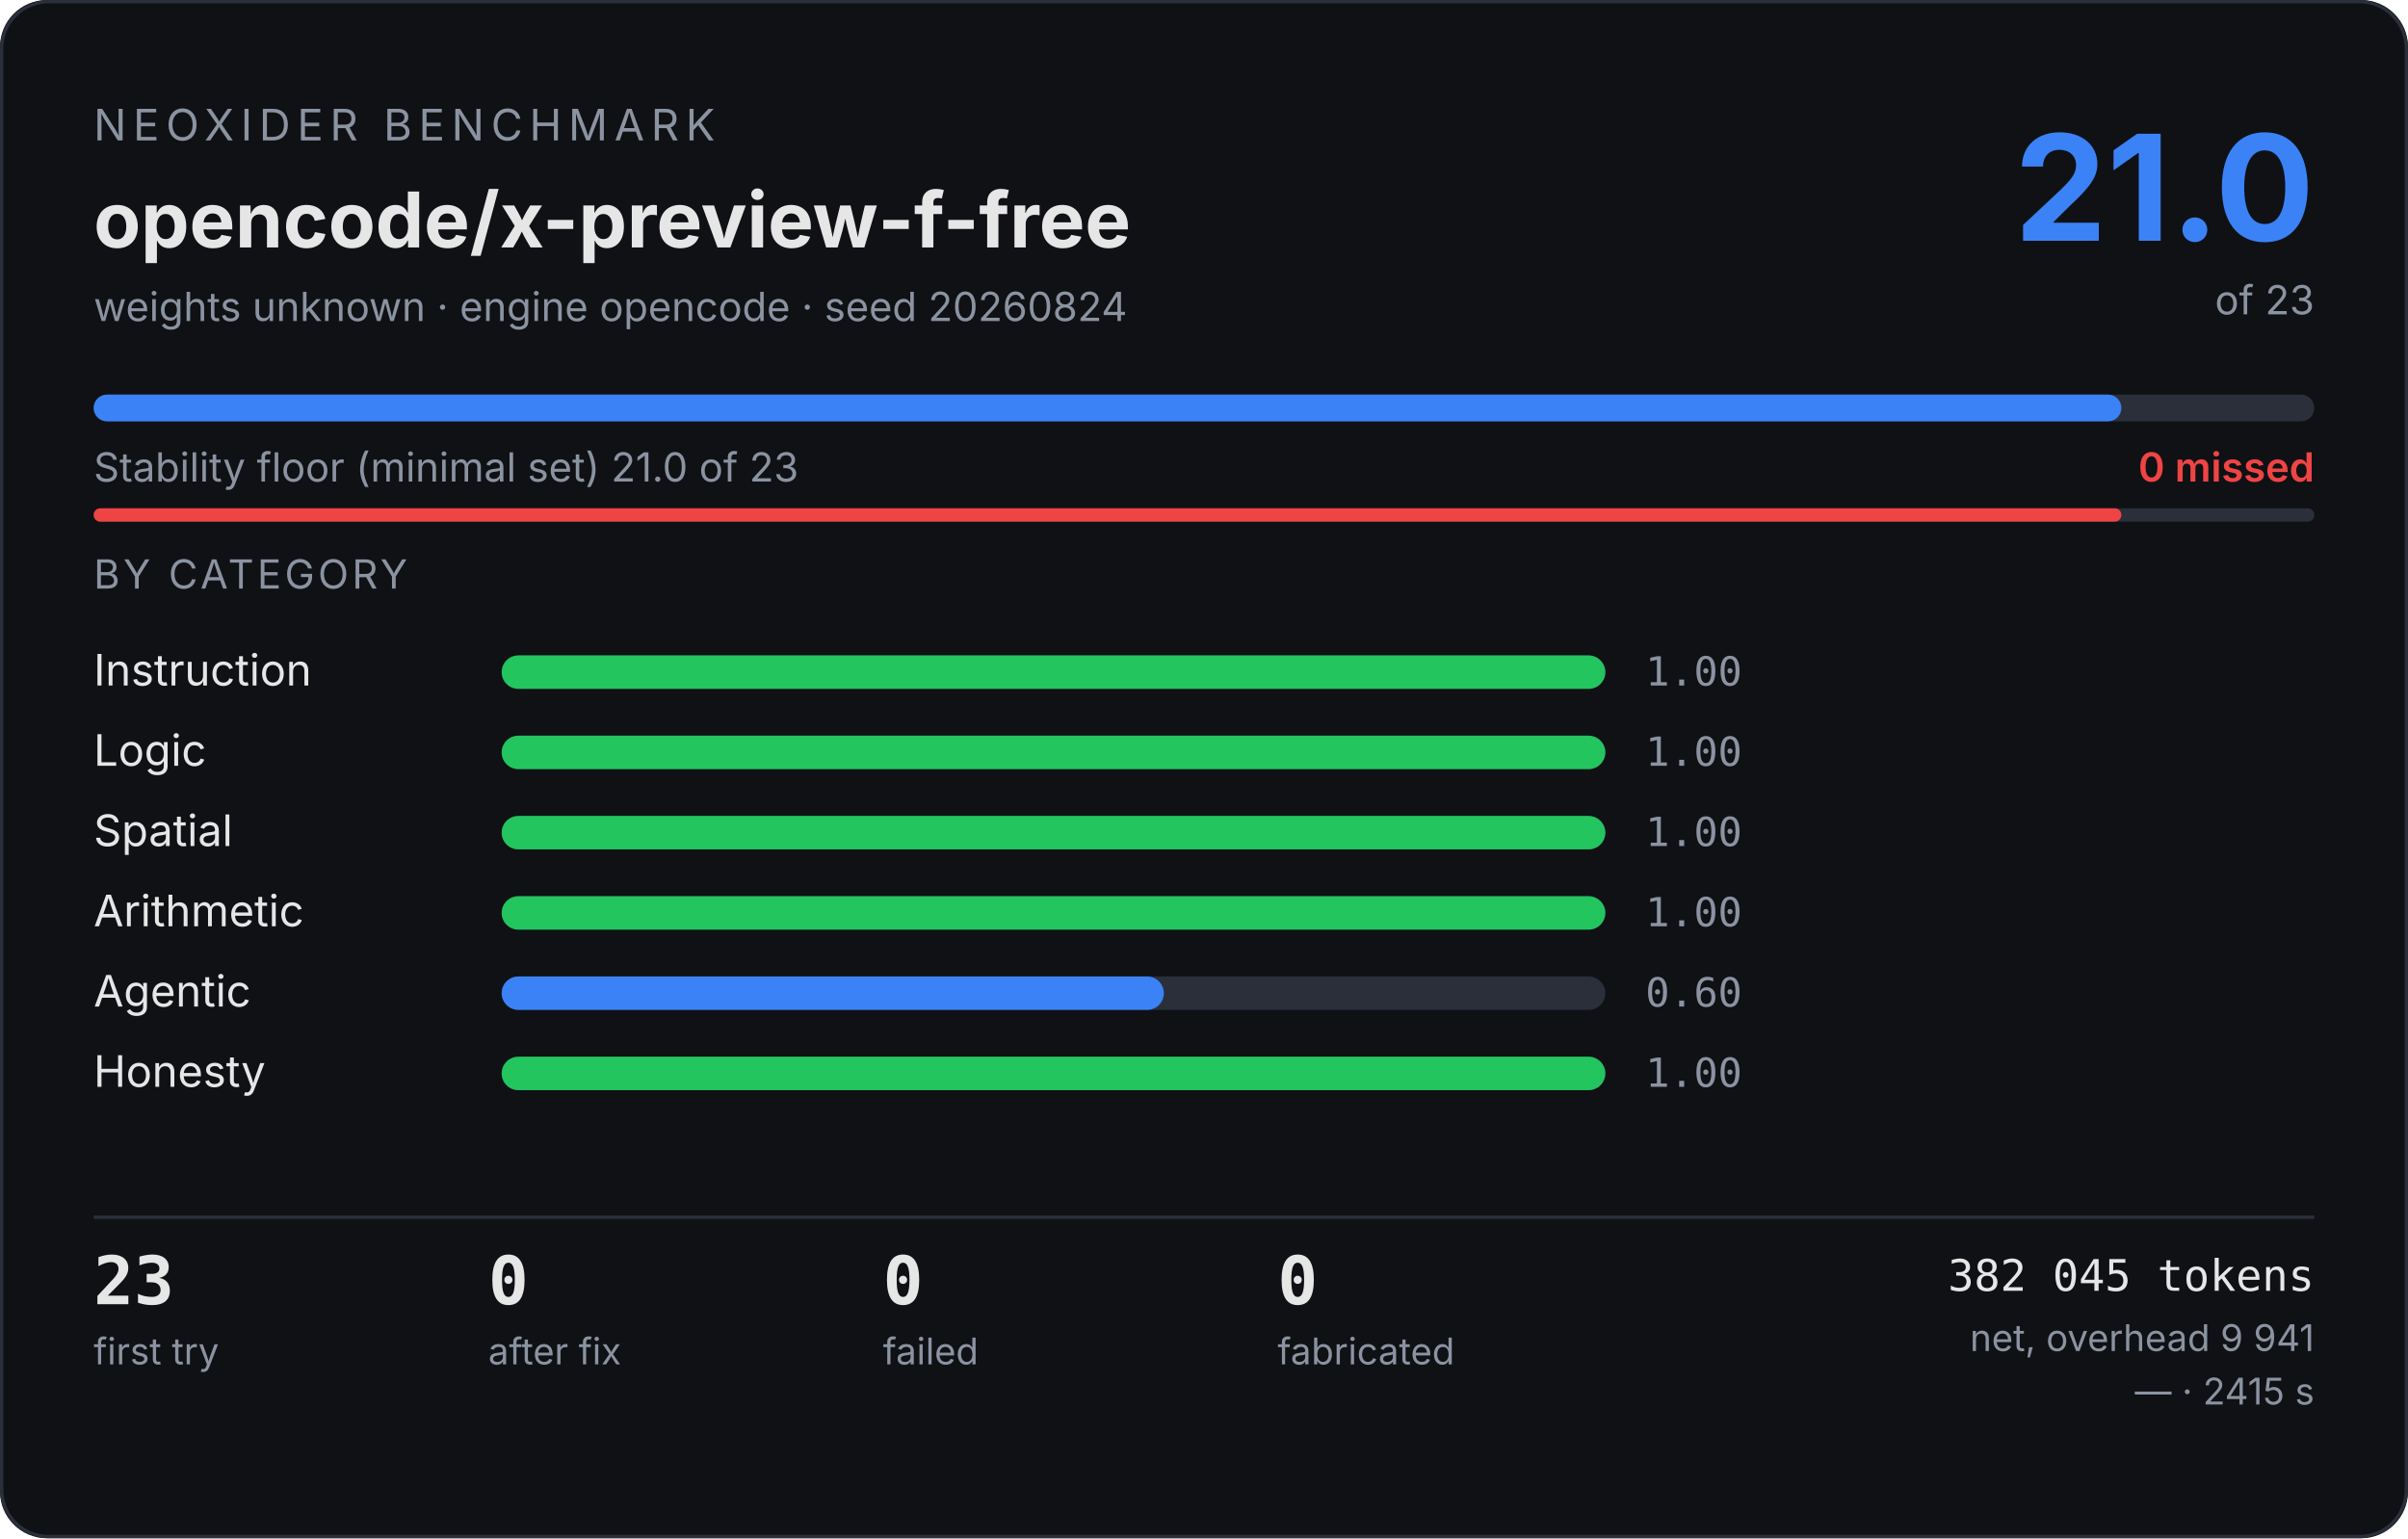
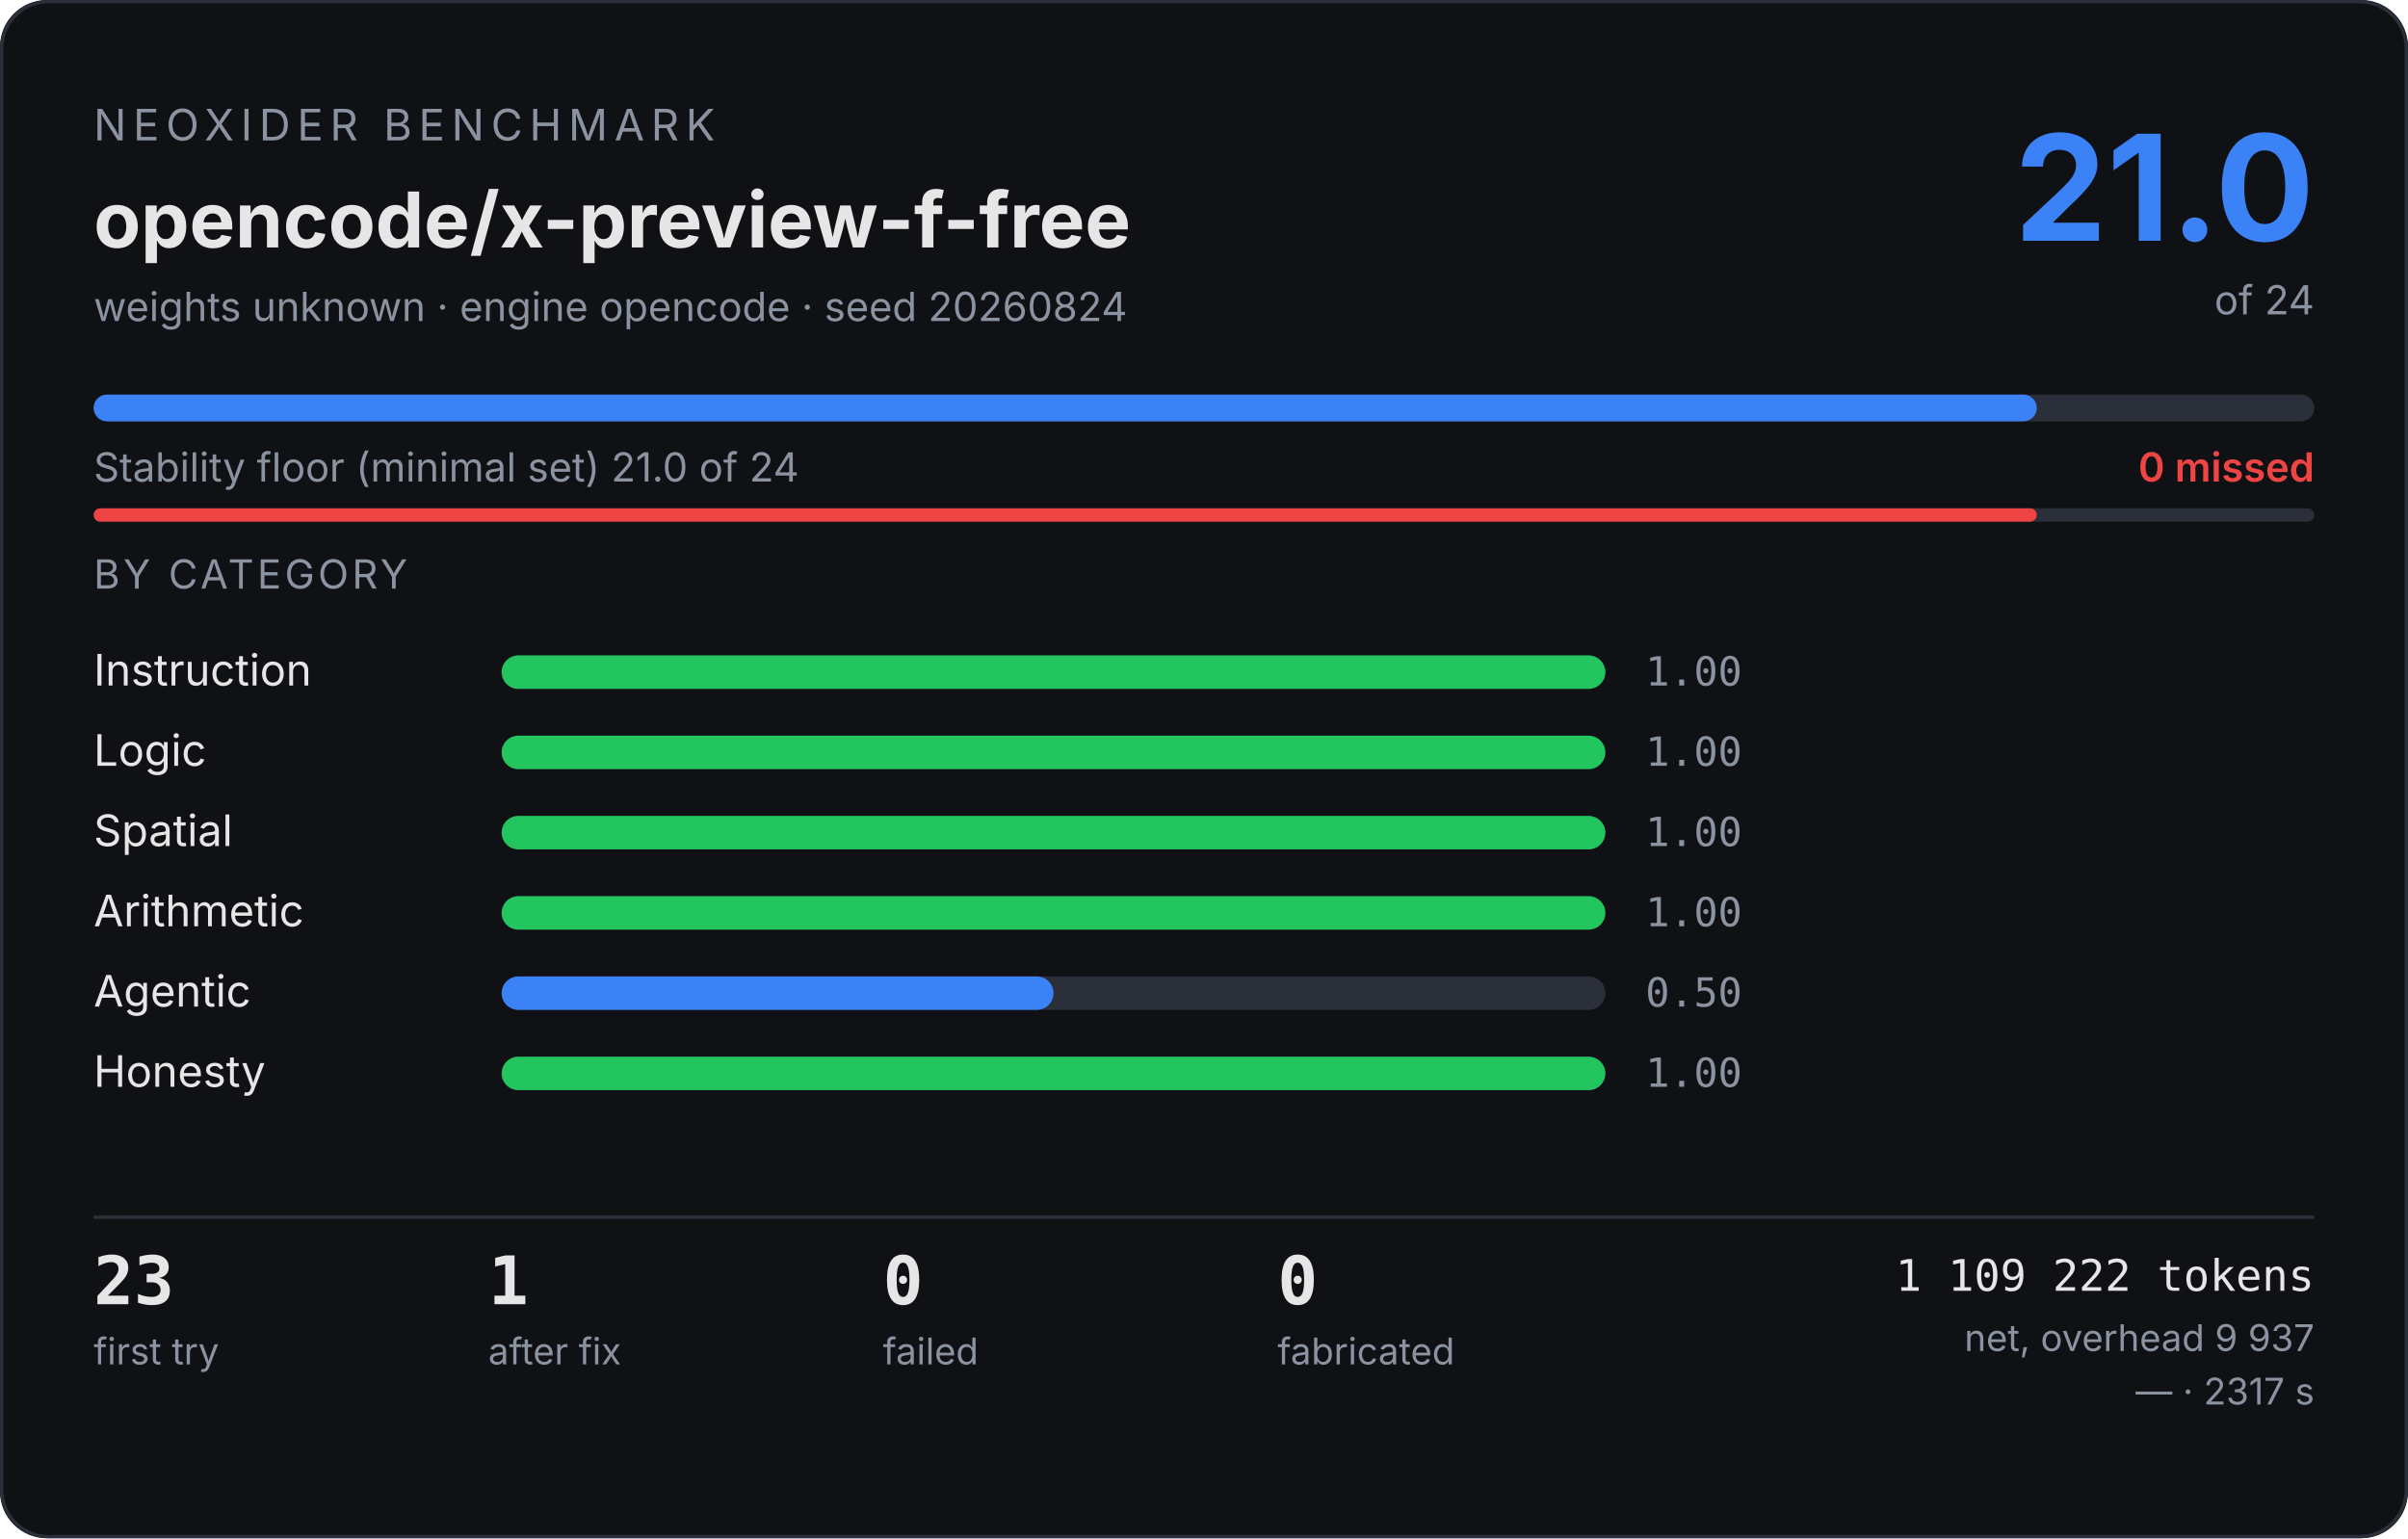
<svg xmlns="http://www.w3.org/2000/svg" width="720" height="460" viewBox="0 0 720 460" font-family="system-ui,-apple-system,Segoe UI,sans-serif">
  <rect width="720" height="460" rx="14" fill="#0f1115" />
  <rect x="0.5" y="0.5" width="719" height="459" rx="14" fill="none" stroke="#2a2f3a" />
  <text x="28" y="42" fill="#8b93a1" font-size="13" letter-spacing="2">NEOXIDER BENCHMARK</text>
  <text x="28" y="74" fill="#e6e6e6" font-size="23" font-weight="700">opencode/x-preview-f-free</text>
  <text x="28" y="96" fill="#8b93a1" font-size="12">weights unknown · engine opencode · seed 20260824</text>
  <text x="692" y="72" text-anchor="end" fill="#3b82f6" font-size="44" font-weight="700">21.0</text>
-   <text x="692" y="94" text-anchor="end" fill="#8b93a1" font-size="12">of 23</text>
+   <text x="692" y="94" text-anchor="end" fill="#8b93a1" font-size="12">of 24</text>
  <rect x="28" y="118" width="664" height="8" rx="4" fill="#2a2f3a" />
-   <rect x="28" y="118" width="606.3" height="8" rx="4" fill="#3b82f6" />
-   <text x="28" y="144" fill="#8b93a1" font-size="12">Stability floor (minimal set) 21.0 of 23</text>
+   <rect x="28" y="118" width="581.0" height="8" rx="4" fill="#3b82f6" />
+   <text x="28" y="144" fill="#8b93a1" font-size="12">Stability floor (minimal set) 21.0 of 24</text>
  <text x="692" y="144" text-anchor="end" fill="#ef4444" font-size="12" font-weight="600">0 missed</text>
  <rect x="28" y="152" width="664" height="4" rx="2" fill="#2a2f3a" />
-   <rect x="28" y="152" width="606.3" height="4" rx="2" fill="#ef4444" />
+   <rect x="28" y="152" width="581.0" height="4" rx="2" fill="#ef4444" />
  <text x="28" y="176" fill="#8b93a1" font-size="12" letter-spacing="1">BY CATEGORY</text>
  <text x="28" y="205" fill="#e6e6e6" font-size="13">Instruction</text>
  <rect x="150" y="196" width="330" height="10" rx="5" fill="#2a2f3a" />
  <rect x="150" y="196" width="330.0" height="10" rx="5" fill="#22c55e" />
  <text x="492" y="205" fill="#8b93a1" font-size="12" font-family="ui-monospace,Consolas,monospace">1.00</text>
  <text x="28" y="229" fill="#e6e6e6" font-size="13">Logic</text>
  <rect x="150" y="220" width="330" height="10" rx="5" fill="#2a2f3a" />
  <rect x="150" y="220" width="330.0" height="10" rx="5" fill="#22c55e" />
  <text x="492" y="229" fill="#8b93a1" font-size="12" font-family="ui-monospace,Consolas,monospace">1.00</text>
  <text x="28" y="253" fill="#e6e6e6" font-size="13">Spatial</text>
  <rect x="150" y="244" width="330" height="10" rx="5" fill="#2a2f3a" />
  <rect x="150" y="244" width="330.0" height="10" rx="5" fill="#22c55e" />
  <text x="492" y="253" fill="#8b93a1" font-size="12" font-family="ui-monospace,Consolas,monospace">1.00</text>
  <text x="28" y="277" fill="#e6e6e6" font-size="13">Arithmetic</text>
  <rect x="150" y="268" width="330" height="10" rx="5" fill="#2a2f3a" />
  <rect x="150" y="268" width="330.0" height="10" rx="5" fill="#22c55e" />
  <text x="492" y="277" fill="#8b93a1" font-size="12" font-family="ui-monospace,Consolas,monospace">1.00</text>
  <text x="28" y="301" fill="#e6e6e6" font-size="13">Agentic</text>
  <rect x="150" y="292" width="330" height="10" rx="5" fill="#2a2f3a" />
-   <rect x="150" y="292" width="198.0" height="10" rx="5" fill="#3b82f6" />
-   <text x="492" y="301" fill="#8b93a1" font-size="12" font-family="ui-monospace,Consolas,monospace">0.60</text>
+   <rect x="150" y="292" width="165.0" height="10" rx="5" fill="#3b82f6" />
+   <text x="492" y="301" fill="#8b93a1" font-size="12" font-family="ui-monospace,Consolas,monospace">0.50</text>
  <text x="28" y="325" fill="#e6e6e6" font-size="13">Honesty</text>
  <rect x="150" y="316" width="330" height="10" rx="5" fill="#2a2f3a" />
  <rect x="150" y="316" width="330.0" height="10" rx="5" fill="#22c55e" />
  <text x="492" y="325" fill="#8b93a1" font-size="12" font-family="ui-monospace,Consolas,monospace">1.00</text>
  <line x1="28" y1="364" x2="692" y2="364" stroke="#2a2f3a" />
  <text x="28" y="390" fill="#e6e6e6" font-size="20" font-weight="700" font-family="ui-monospace,Consolas,monospace">23</text>
  <text x="28" y="408" fill="#8b93a1" font-size="11">first try</text>
-   <text x="146" y="390" fill="#e6e6e6" font-size="20" font-weight="700" font-family="ui-monospace,Consolas,monospace">0</text>
+   <text x="146" y="390" fill="#e6e6e6" font-size="20" font-weight="700" font-family="ui-monospace,Consolas,monospace">1</text>
  <text x="146" y="408" fill="#8b93a1" font-size="11">after fix</text>
  <text x="264" y="390" fill="#e6e6e6" font-size="20" font-weight="700" font-family="ui-monospace,Consolas,monospace">0</text>
  <text x="264" y="408" fill="#8b93a1" font-size="11">failed</text>
  <text x="382" y="390" fill="#e6e6e6" font-size="20" font-weight="700" font-family="ui-monospace,Consolas,monospace">0</text>
  <text x="382" y="408" fill="#8b93a1" font-size="11">fabricated</text>
-   <text x="692" y="386" text-anchor="end" fill="#e6e6e6" font-size="13" font-family="ui-monospace,Consolas,monospace">382 045 tokens</text>
-   <text x="692" y="404" text-anchor="end" fill="#8b93a1" font-size="11">net, overhead 9 941</text>
-   <text x="692" y="420" text-anchor="end" fill="#8b93a1" font-size="11">— · 2415 s</text>
+   <text x="692" y="386" text-anchor="end" fill="#e6e6e6" font-size="13" font-family="ui-monospace,Consolas,monospace">1 109 222 tokens</text>
+   <text x="692" y="404" text-anchor="end" fill="#8b93a1" font-size="11">net, overhead 9 937</text>
+   <text x="692" y="420" text-anchor="end" fill="#8b93a1" font-size="11">— · 2317 s</text>
</svg>
